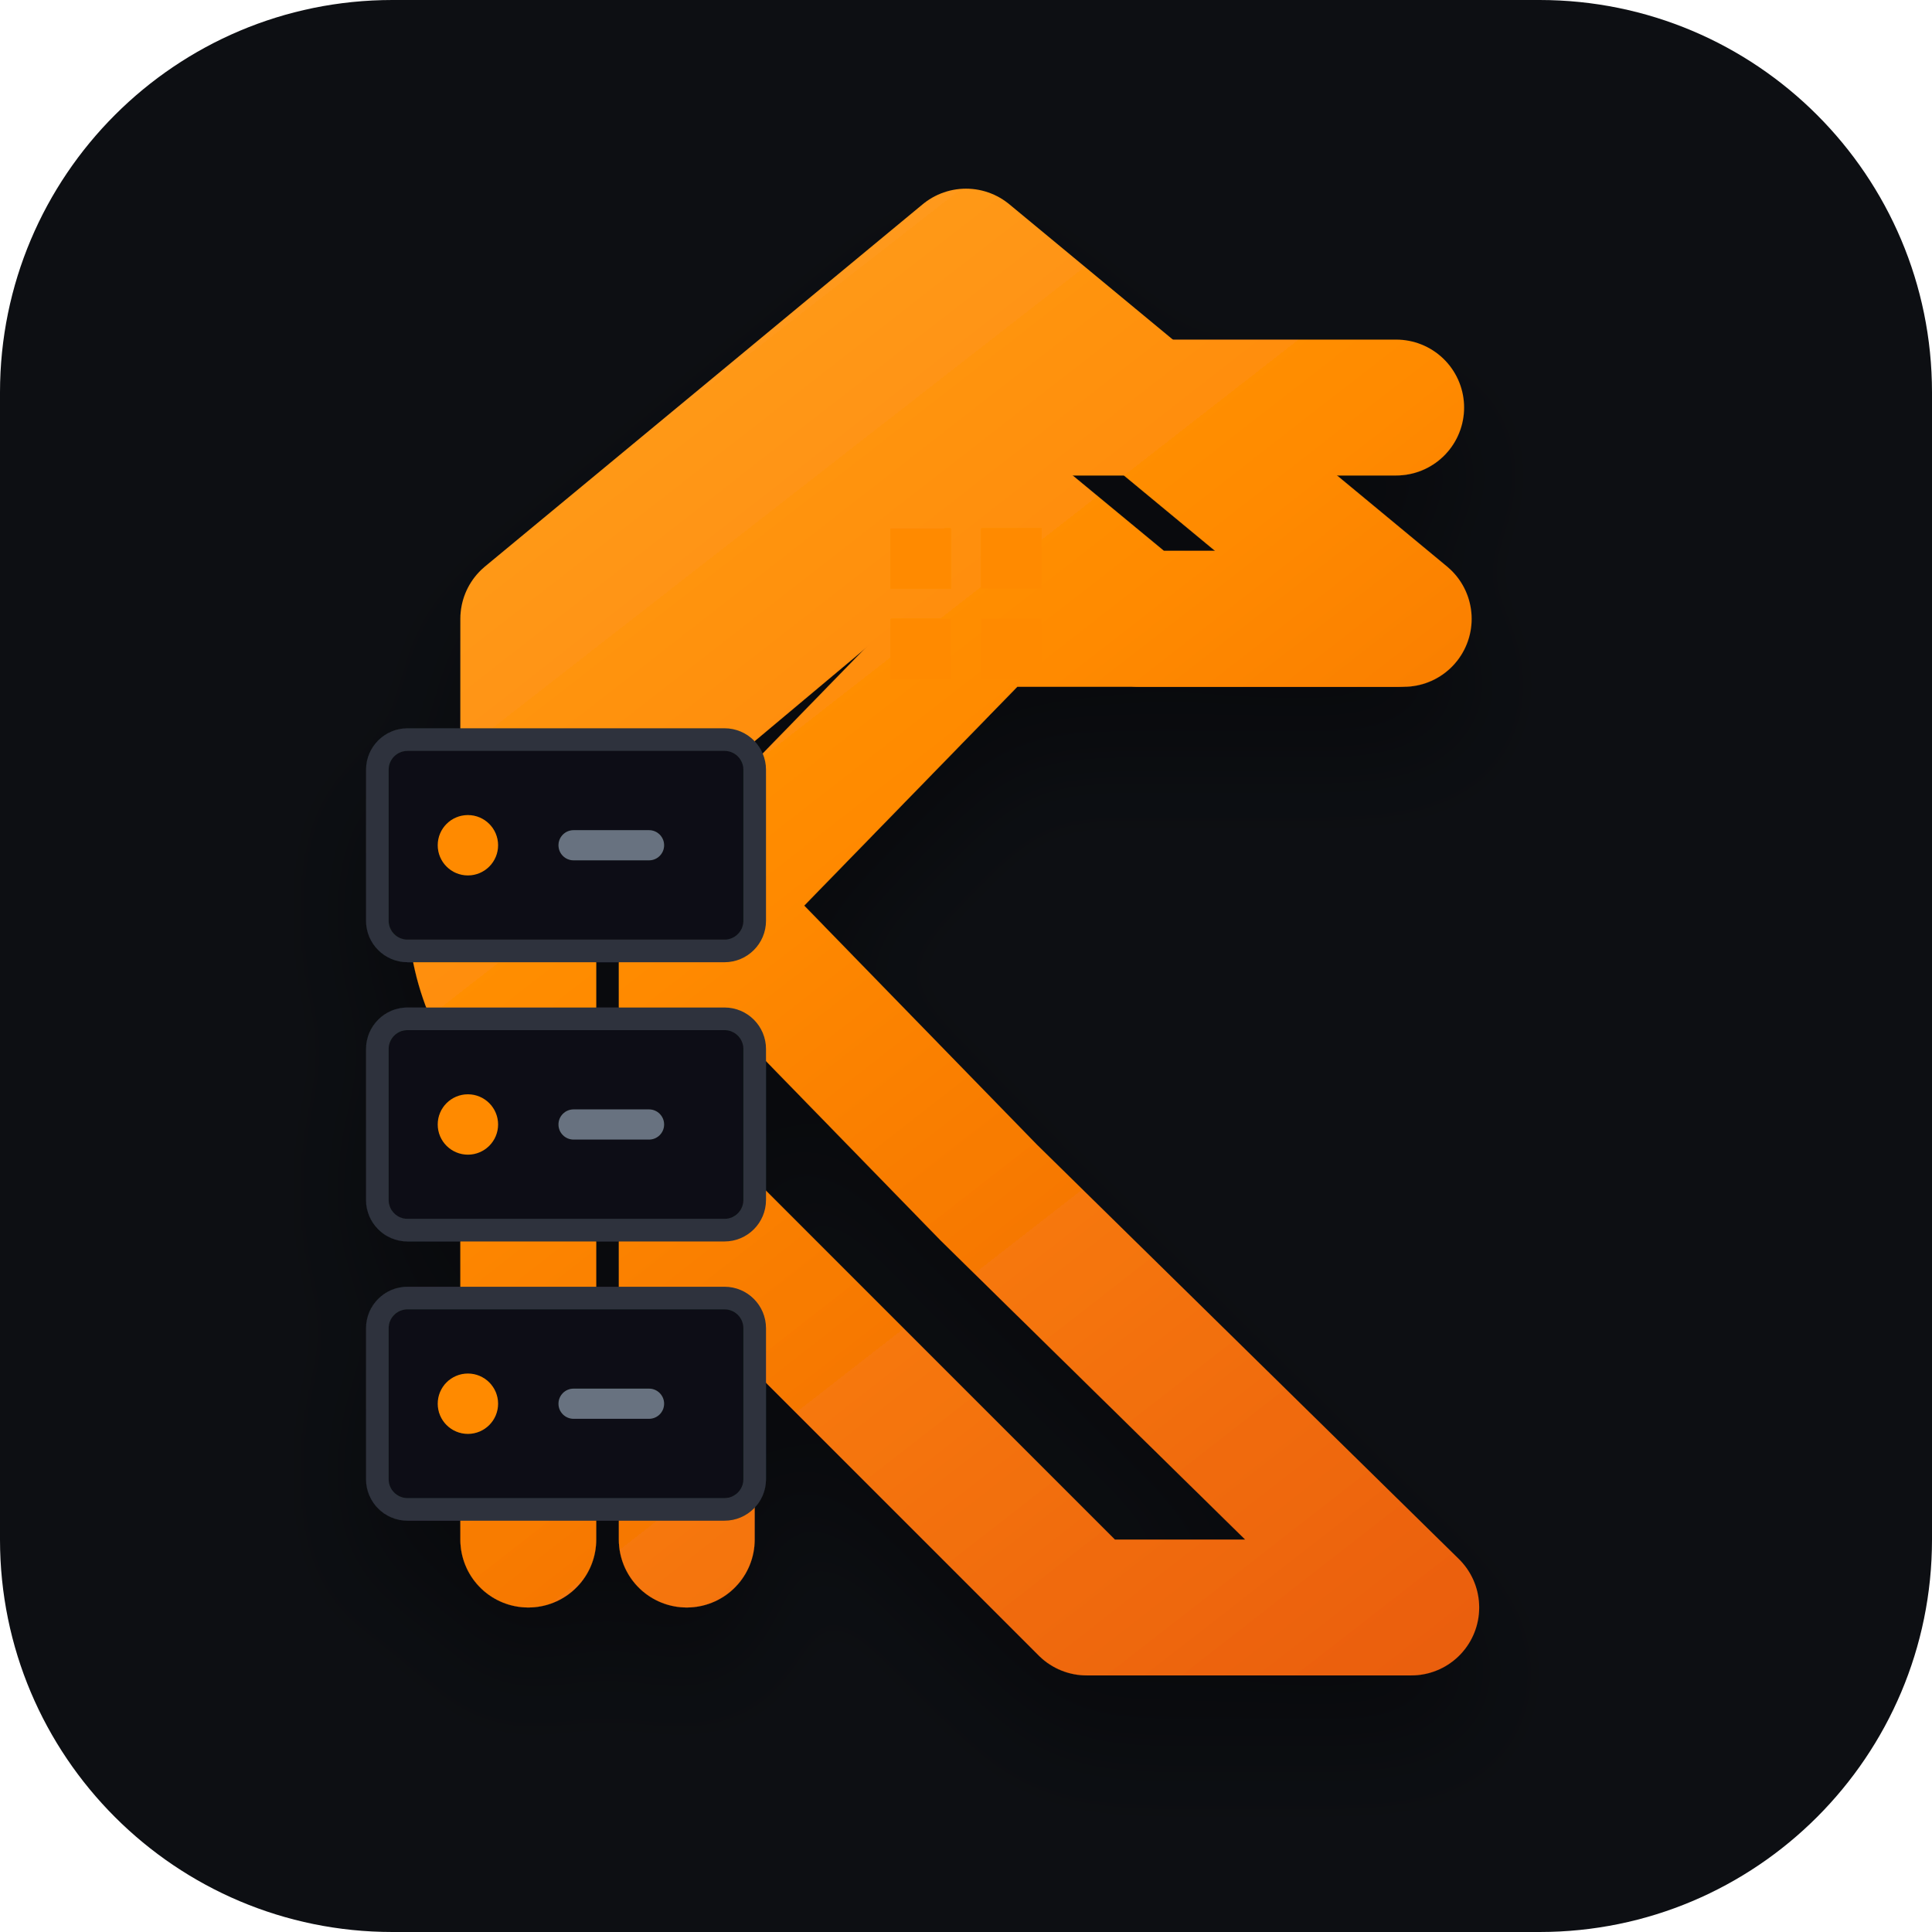
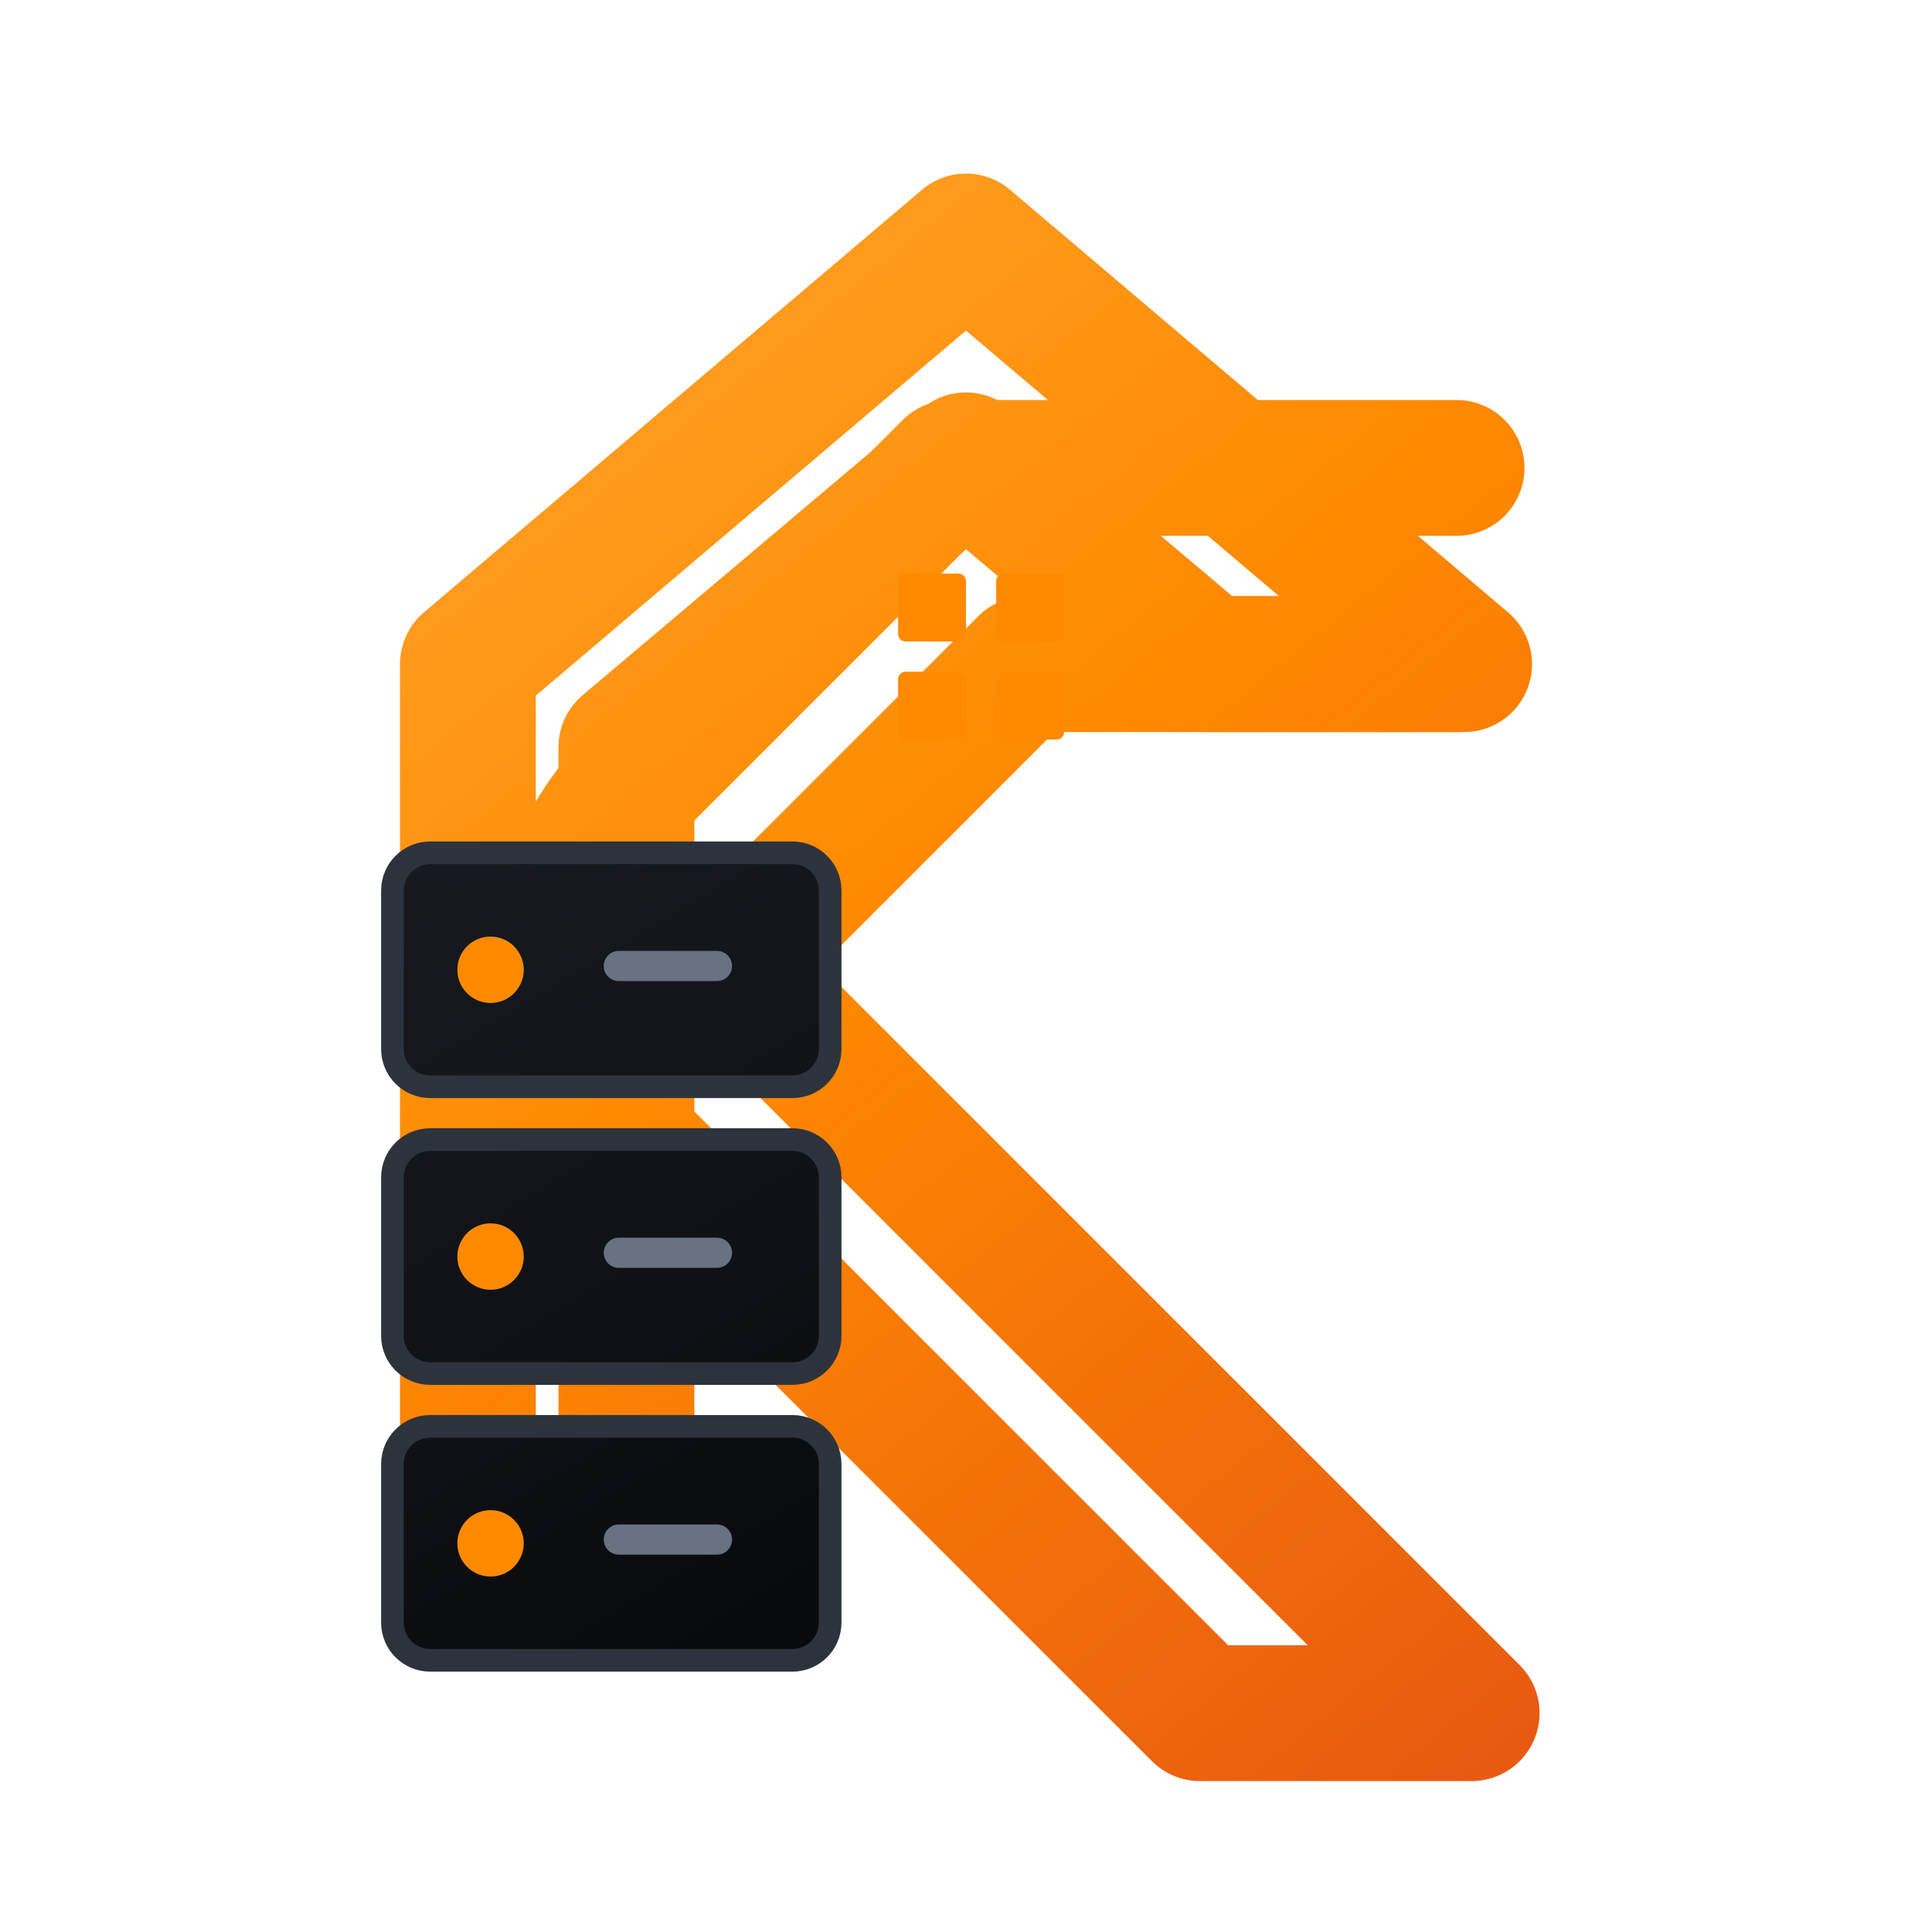
- <svg xmlns="http://www.w3.org/2000/svg" viewBox="0 0 256 256">
-   <rect width="256" height="256" rx="52" fill="#0D0F13" />
+ <svg xmlns="http://www.w3.org/2000/svg" viewBox="0 0 256 256" role="img" aria-label="Kaya infrastructure house icon">
  <defs>
-     <linearGradient id="kaya-orange" x1="42" y1="18" x2="204" y2="226" gradientUnits="userSpaceOnUse">
+     <linearGradient id="kaya-orange" x1="45" y1="22" x2="210" y2="224" gradientUnits="userSpaceOnUse">
      <stop offset="0" stop-color="#FFA733" />
-       <stop offset="0.44" stop-color="#FF8A00" />
+       <stop offset="0.46" stop-color="#FF8A00" />
      <stop offset="1" stop-color="#E85A11" />
    </linearGradient>
-     <filter id="soft-shadow" x="-20%" y="-20%" width="140%" height="150%">
-       <feDropShadow dx="0" dy="9" stdDeviation="7" flood-color="#000" flood-opacity="0.35" />
+     <linearGradient id="server-face" x1="55" y1="111" x2="113" y2="208" gradientUnits="userSpaceOnUse">
+       <stop offset="0" stop-color="#171B21" />
+       <stop offset="1" stop-color="#080A0D" />
+     </linearGradient>
+     <filter id="kaya-shadow" x="-22%" y="-22%" width="150%" height="160%">
+       <feDropShadow dx="0" dy="10" stdDeviation="8" flood-color="#000000" flood-opacity="0.42" />
    </filter>
  </defs>
-   <g filter="url(#soft-shadow)">
-     <path d="M70 204V82L128 34l58 48h-35l-23-19-37 31v110" fill="none" stroke="url(#kaya-orange)" stroke-width="18" stroke-linecap="round" stroke-linejoin="round" />
-     <path d="M185 82h-54l-37 38 37 38 56 55h-43l-72-72a29 29 0 0 1 0-42l44-45h69" fill="none" stroke="url(#kaya-orange)" stroke-width="18" stroke-linecap="round" stroke-linejoin="round" />
-     <rect x="50" y="98" width="50" height="28" rx="4" fill="#0D0F13" stroke="#2D333C" stroke-width="3" />
-     <rect x="50" y="135" width="50" height="28" rx="4" fill="#0D0F13" stroke="#2D333C" stroke-width="3" />
-     <rect x="50" y="172" width="50" height="28" rx="4" fill="#0D0F13" stroke="#2D333C" stroke-width="3" />
-     <circle cx="62" cy="112" r="4" fill="#FF8A00" />
-     <circle cx="62" cy="149" r="4" fill="#FF8A00" />
-     <circle cx="62" cy="186" r="4" fill="#FF8A00" />
-     <rect x="74" y="110" width="14" height="4" rx="2" fill="#687280" />
-     <rect x="74" y="147" width="14" height="4" rx="2" fill="#687280" />
-     <rect x="74" y="184" width="14" height="4" rx="2" fill="#687280" />
-     <rect x="118" y="70" width="8" height="8" fill="#FF8A00" />
-     <rect x="130" y="70" width="8" height="8" fill="#FF8A00" />
-     <rect x="118" y="82" width="8" height="8" fill="#FF8A00" />
-     <rect x="130" y="82" width="8" height="8" fill="#FF8A00" />
+   <g>
+     <path d="M62 207V88L128 32l66 56h-34l-32-27-45 38v108" fill="none" stroke="url(#kaya-orange)" stroke-width="18" stroke-linecap="round" stroke-linejoin="round" />
+     <path d="M193 88h-57l-40 40 40 40 59 59h-36l-75-75a34 34 0 0 1 0-48l42-42h67" fill="none" stroke="url(#kaya-orange)" stroke-width="18" stroke-linecap="round" stroke-linejoin="round" />
+     <rect x="52" y="113" width="58" height="31" rx="5" fill="url(#server-face)" stroke="#2D333C" stroke-width="3" />
+     <rect x="52" y="151" width="58" height="31" rx="5" fill="url(#server-face)" stroke="#2D333C" stroke-width="3" />
+     <rect x="52" y="189" width="58" height="31" rx="5" fill="url(#server-face)" stroke="#2D333C" stroke-width="3" />
+     <circle cx="65" cy="128.5" r="4.4" fill="#FF8A00" />
+     <circle cx="65" cy="166.5" r="4.4" fill="#FF8A00" />
+     <circle cx="65" cy="204.5" r="4.4" fill="#FF8A00" />
+     <rect x="80" y="126" width="17" height="4" rx="2" fill="#687280" />
+     <rect x="80" y="164" width="17" height="4" rx="2" fill="#687280" />
+     <rect x="80" y="202" width="17" height="4" rx="2" fill="#687280" />
+     <rect x="119" y="76" width="9" height="9" rx="1" fill="#FF8A00" />
+     <rect x="132" y="76" width="9" height="9" rx="1" fill="#FF8A00" />
+     <rect x="119" y="89" width="9" height="9" rx="1" fill="#FF8A00" />
+     <rect x="132" y="89" width="9" height="9" rx="1" fill="#FF8A00" />
  </g>
</svg>
